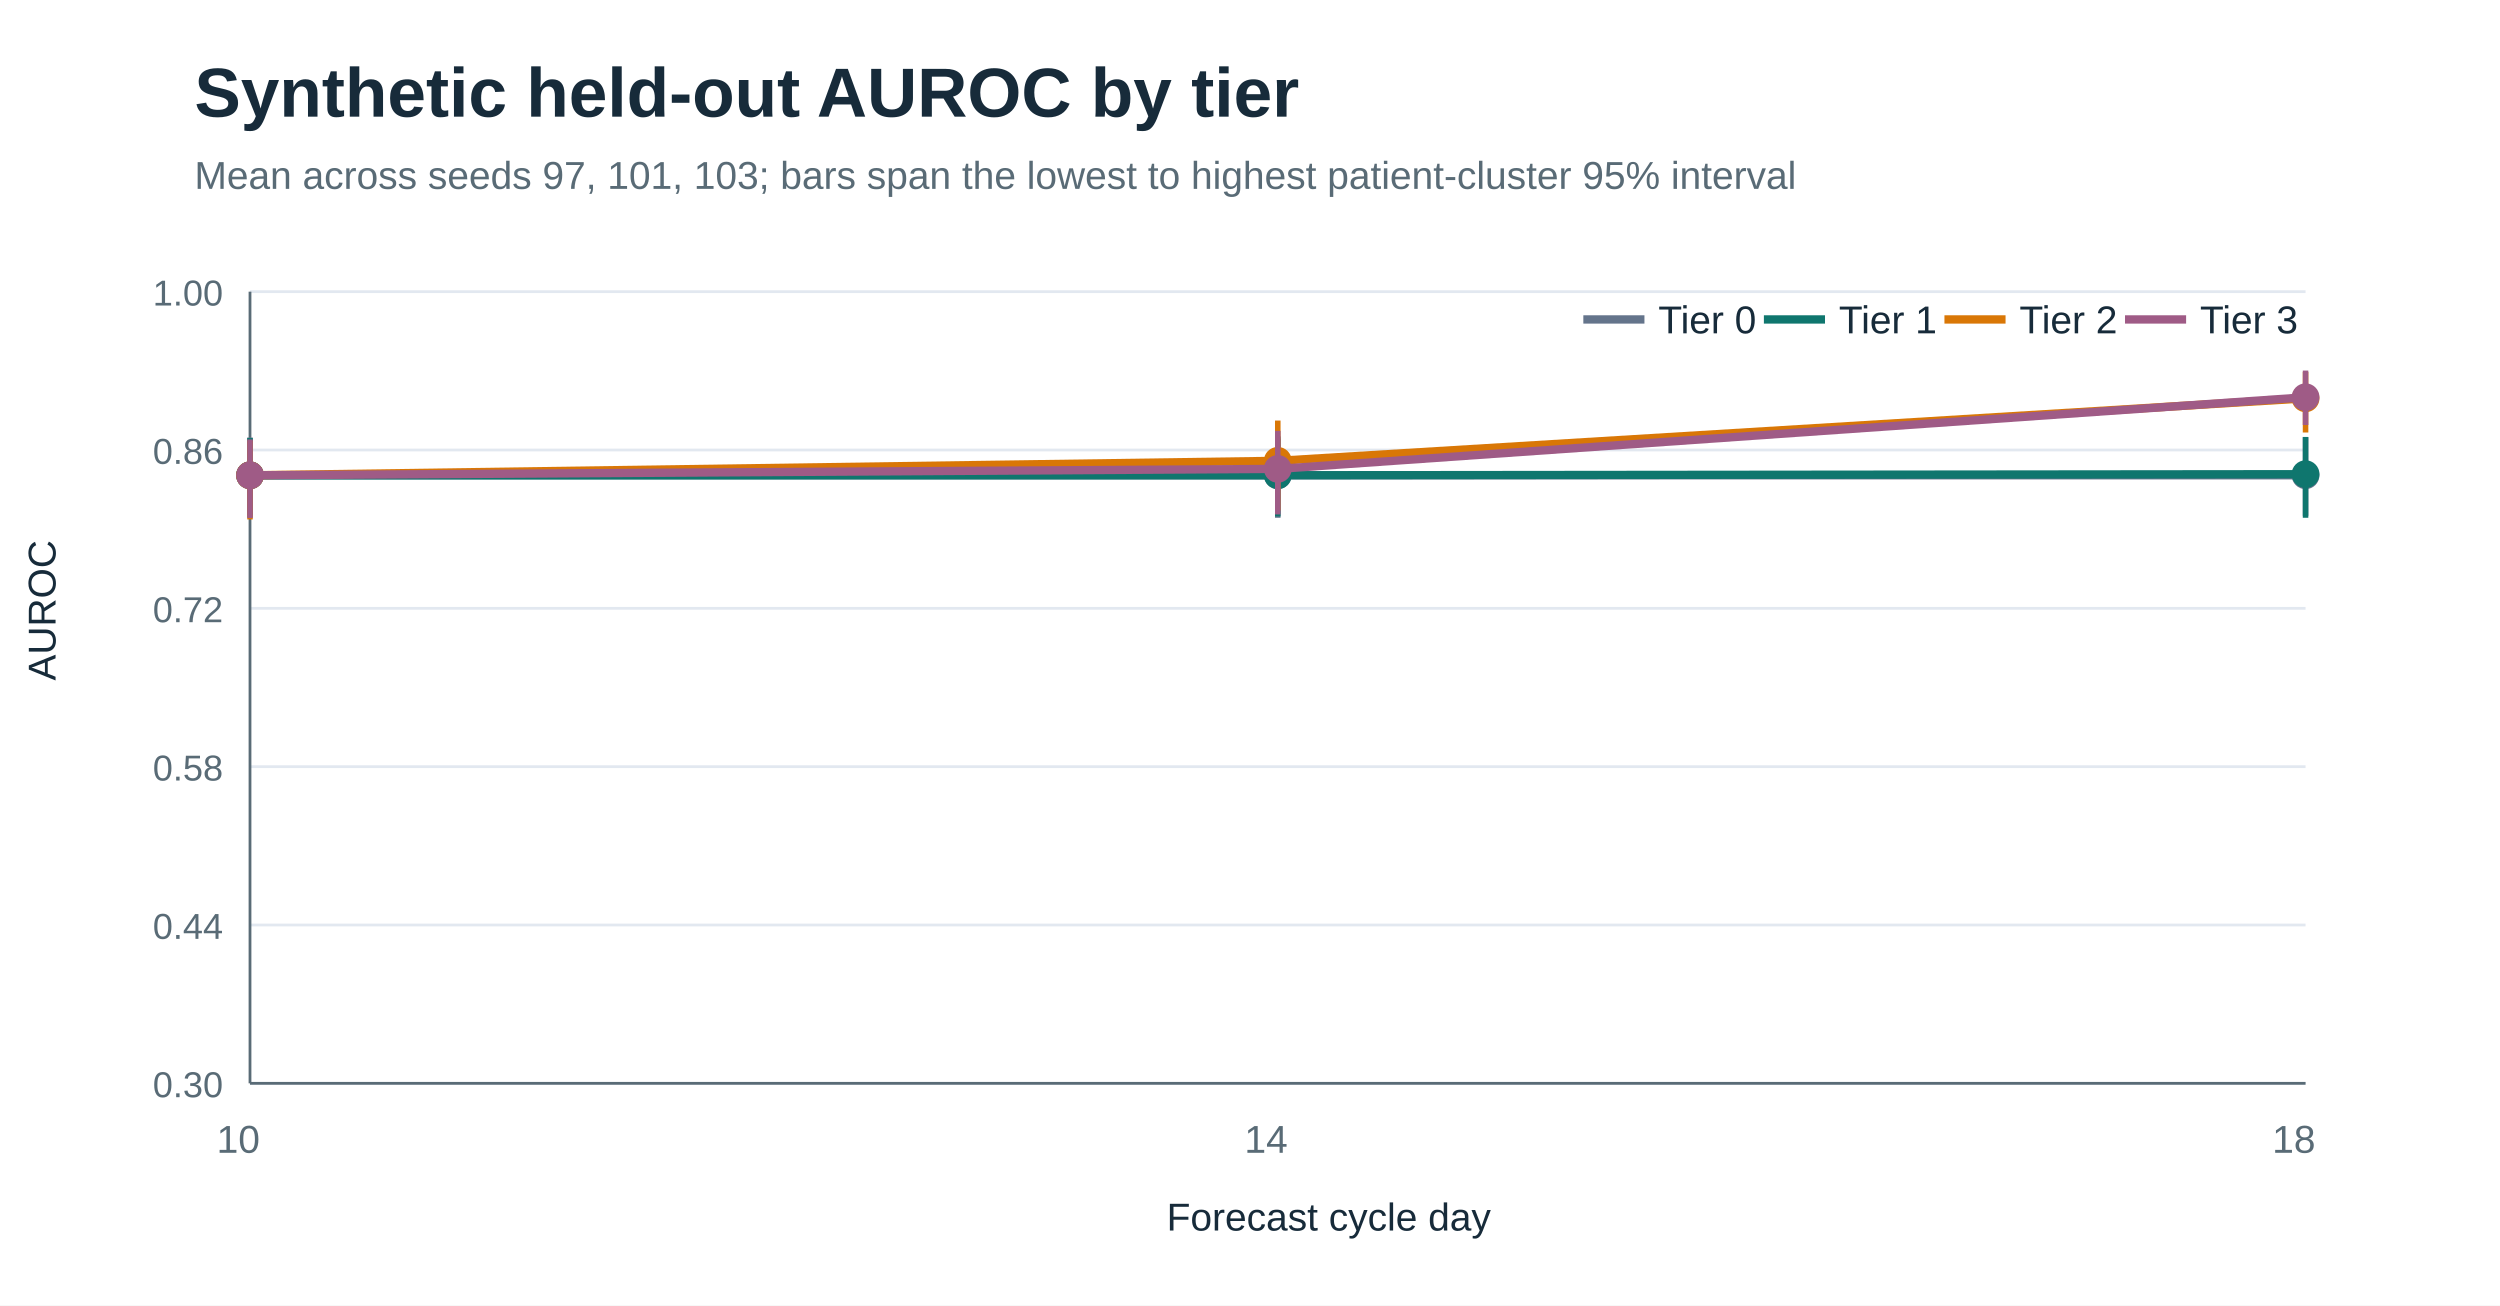
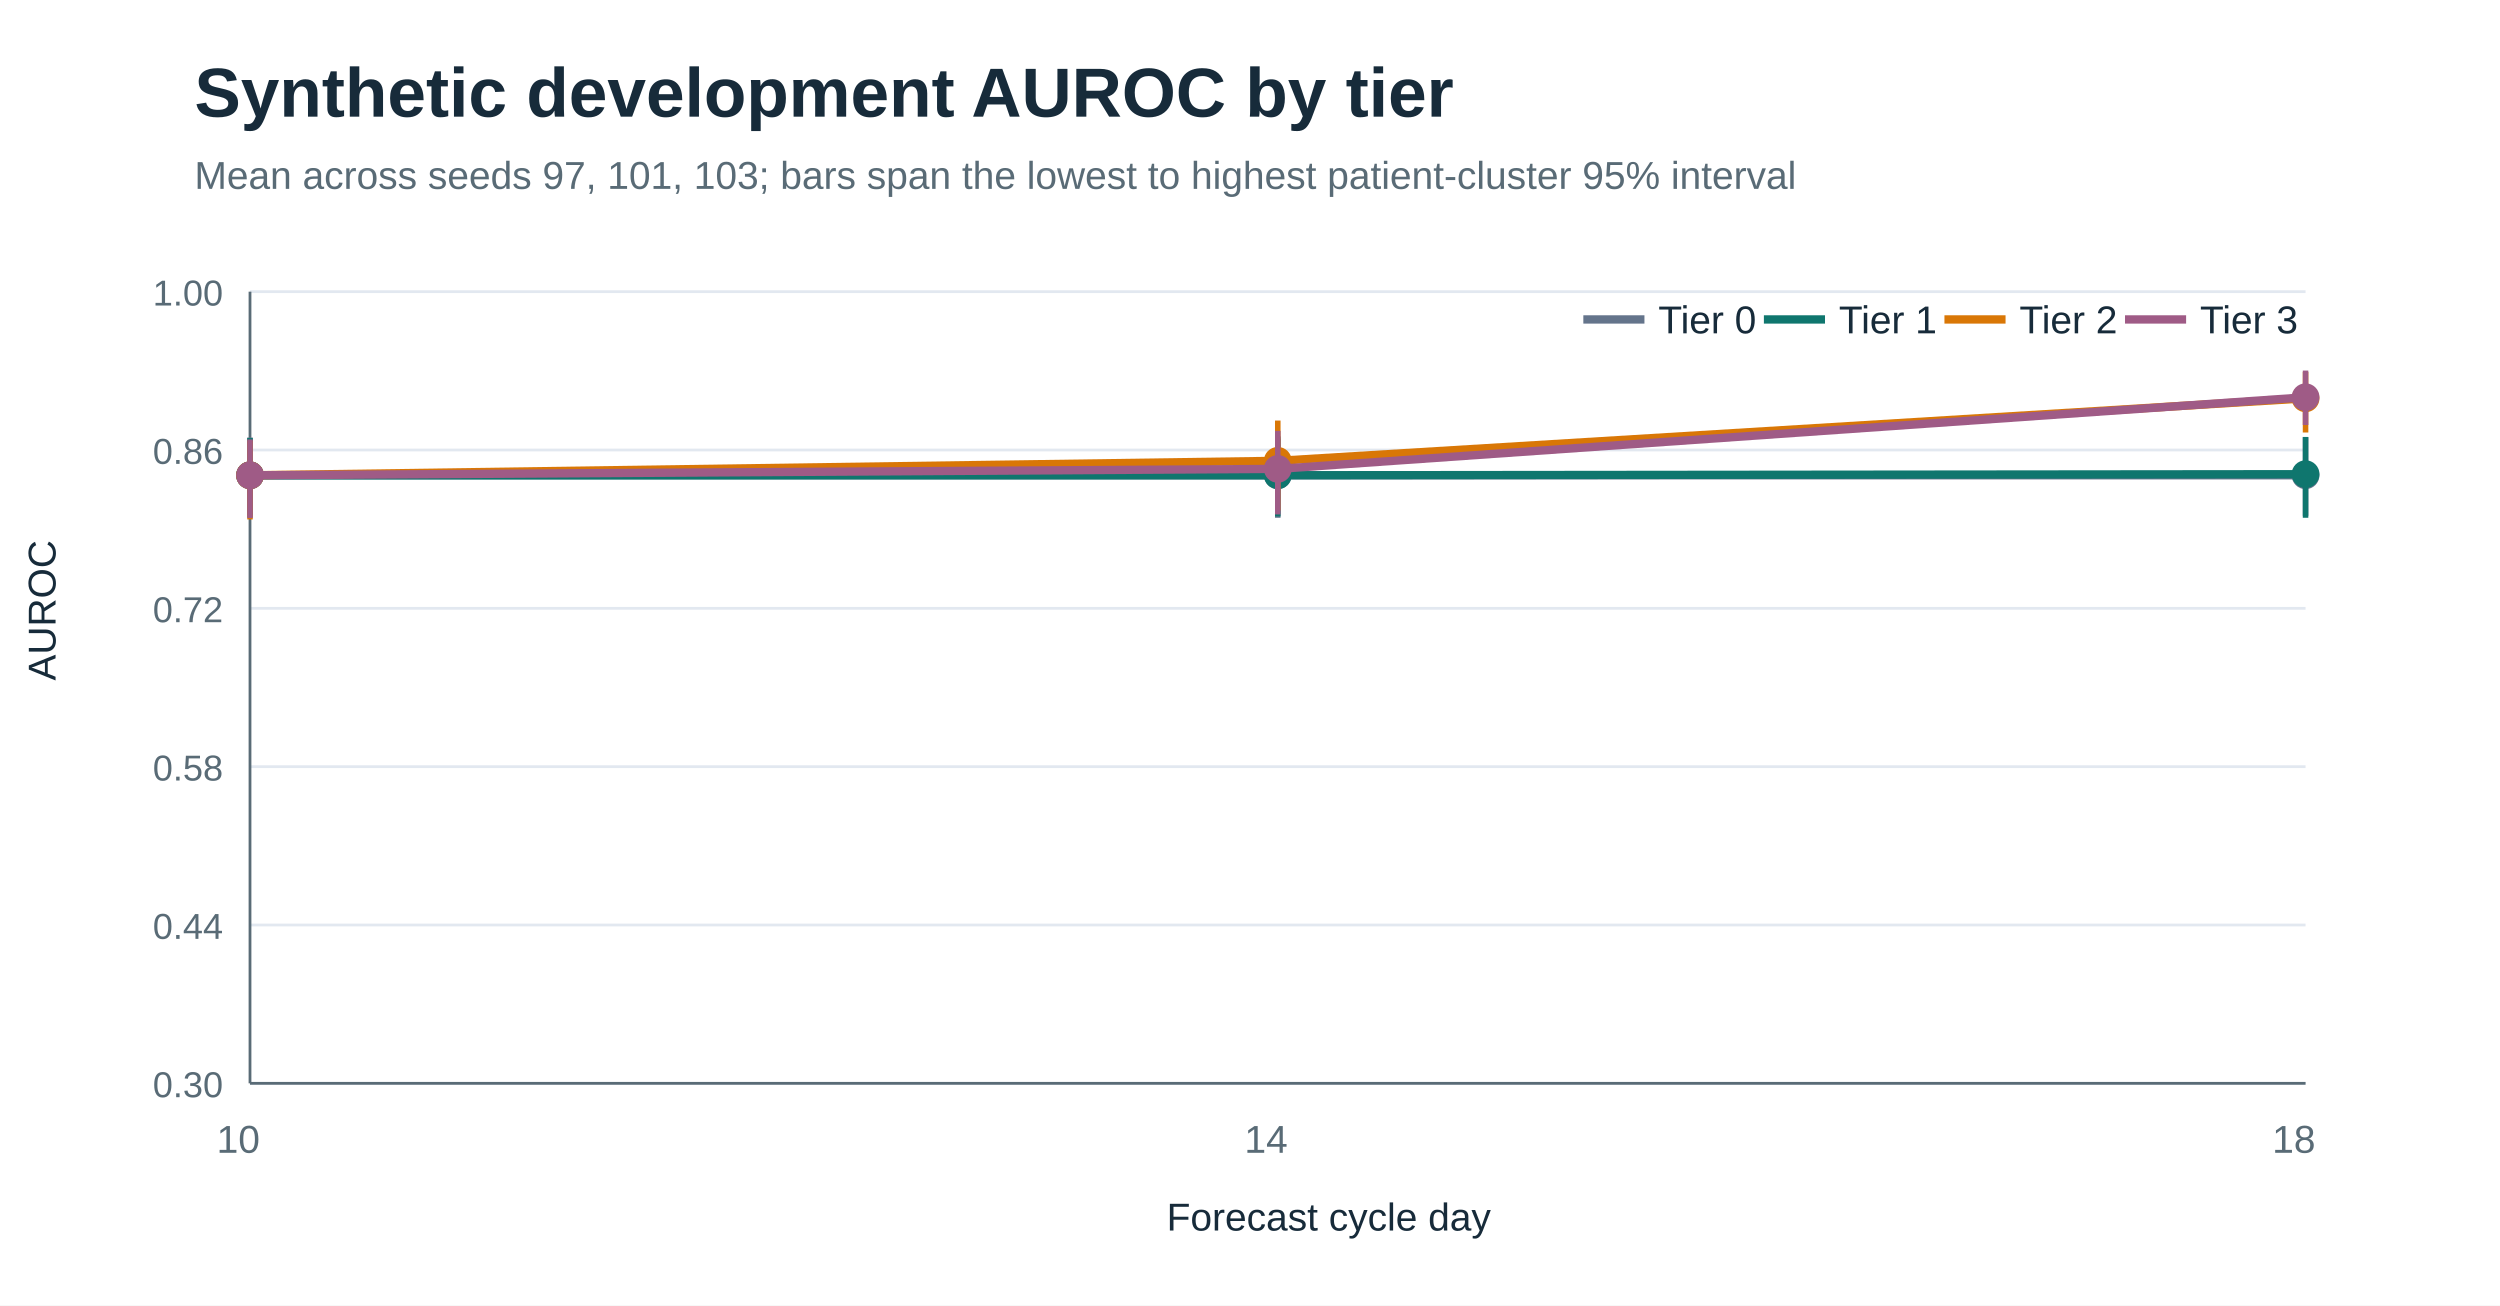
<svg xmlns="http://www.w3.org/2000/svg" width="900" height="470" viewBox="0 0 900 470">
  <rect width="900" height="470" fill="#ffffff" />
-   <text x="70" y="42" font-family="Arial" font-size="25" font-weight="700" fill="#172b3a">Synthetic held-out AUROC by tier</text>
+   <text x="70" y="42" font-family="Arial" font-size="25" font-weight="700" fill="#172b3a">Synthetic development AUROC by tier</text>
  <text x="70" y="68" font-family="Arial" font-size="14" fill="#596b76">Mean across seeds 97, 101, 103; bars span the lowest to highest patient-cluster 95% interval</text>
  <line x1="90" y1="390.0" x2="830" y2="390.0" stroke="#e2e8f0" />
  <text x="55" y="395.0" font-family="Arial" font-size="13" fill="#596b76">0.30</text>
  <line x1="90" y1="333.0" x2="830" y2="333.0" stroke="#e2e8f0" />
  <text x="55" y="338.0" font-family="Arial" font-size="13" fill="#596b76">0.44</text>
  <line x1="90" y1="276.0" x2="830" y2="276.0" stroke="#e2e8f0" />
  <text x="55" y="281.0" font-family="Arial" font-size="13" fill="#596b76">0.58</text>
  <line x1="90" y1="219.0" x2="830" y2="219.0" stroke="#e2e8f0" />
  <text x="55" y="224.0" font-family="Arial" font-size="13" fill="#596b76">0.72</text>
  <line x1="90" y1="162.0" x2="830" y2="162.0" stroke="#e2e8f0" />
  <text x="55" y="167.0" font-family="Arial" font-size="13" fill="#596b76">0.86</text>
  <line x1="90" y1="105.0" x2="830" y2="105.0" stroke="#e2e8f0" />
  <text x="55" y="110.0" font-family="Arial" font-size="13" fill="#596b76">1.00</text>
  <line x1="90" y1="105" x2="90" y2="390" stroke="#596b76" />
  <line x1="90" y1="390" x2="830" y2="390" stroke="#596b76" />
  <text x="20" y="245" transform="rotate(-90 20 245)" font-family="Arial" font-size="14" fill="#172b3a">AUROC</text>
  <text x="78.0" y="415" font-family="Arial" font-size="14" fill="#596b76">10</text>
  <text x="448.0" y="415" font-family="Arial" font-size="14" fill="#596b76">14</text>
  <text x="818.0" y="415" font-family="Arial" font-size="14" fill="#596b76">18</text>
  <text x="420" y="443" font-family="Arial" font-size="14" fill="#172b3a">Forecast cycle day</text>
  <line x1="90.0" y1="157.5" x2="90.0" y2="186.2" stroke="#64748b" stroke-width="2" />
  <circle cx="90.0" cy="171.1" r="5" fill="#64748b" />
  <line x1="460.0" y1="157.9" x2="460.0" y2="186.4" stroke="#64748b" stroke-width="2" />
  <circle cx="460.0" cy="171.1" r="5" fill="#64748b" />
  <line x1="830.0" y1="157.4" x2="830.0" y2="185.7" stroke="#64748b" stroke-width="2" />
  <circle cx="830.0" cy="171.1" r="5" fill="#64748b" />
  <polyline points="90.0,171.1 460.0,171.1 830.0,171.1" fill="none" stroke="#64748b" stroke-width="3" />
  <line x1="570" y1="115" x2="592" y2="115" stroke="#64748b" stroke-width="3" />
  <text x="597" y="120" font-family="Arial" font-size="14" fill="#172b3a">Tier 0</text>
  <line x1="90.0" y1="157.7" x2="90.0" y2="185.4" stroke="#0f766e" stroke-width="2" />
  <circle cx="90.0" cy="171.1" r="5" fill="#0f766e" />
  <line x1="460.0" y1="157.1" x2="460.0" y2="185.9" stroke="#0f766e" stroke-width="2" />
  <circle cx="460.0" cy="171.1" r="5" fill="#0f766e" />
  <line x1="830.0" y1="157.3" x2="830.0" y2="186.4" stroke="#0f766e" stroke-width="2" />
  <circle cx="830.0" cy="170.7" r="5" fill="#0f766e" />
  <polyline points="90.0,171.1 460.0,171.1 830.0,170.7" fill="none" stroke="#0f766e" stroke-width="3" />
  <line x1="635" y1="115" x2="657" y2="115" stroke="#0f766e" stroke-width="3" />
  <text x="662" y="120" font-family="Arial" font-size="14" fill="#172b3a">Tier 1</text>
  <line x1="90.0" y1="158.6" x2="90.0" y2="187.0" stroke="#d97706" stroke-width="2" />
  <circle cx="90.0" cy="171.1" r="5" fill="#d97706" />
  <line x1="460.0" y1="151.4" x2="460.0" y2="183.8" stroke="#d97706" stroke-width="2" />
  <circle cx="460.0" cy="165.9" r="5" fill="#d97706" />
  <line x1="830.0" y1="133.9" x2="830.0" y2="155.7" stroke="#d97706" stroke-width="2" />
  <circle cx="830.0" cy="143.4" r="5" fill="#d97706" />
  <polyline points="90.0,171.1 460.0,165.9 830.0,143.4" fill="none" stroke="#d97706" stroke-width="3" />
  <line x1="700" y1="115" x2="722" y2="115" stroke="#d97706" stroke-width="3" />
  <text x="727" y="120" font-family="Arial" font-size="14" fill="#172b3a">Tier 2</text>
  <line x1="90.0" y1="158.2" x2="90.0" y2="186.5" stroke="#9f5b86" stroke-width="2" />
  <circle cx="90.0" cy="171.1" r="5" fill="#9f5b86" />
  <line x1="460.0" y1="155.1" x2="460.0" y2="185.2" stroke="#9f5b86" stroke-width="2" />
  <circle cx="460.0" cy="168.8" r="5" fill="#9f5b86" />
  <line x1="830.0" y1="133.4" x2="830.0" y2="153.0" stroke="#9f5b86" stroke-width="2" />
  <circle cx="830.0" cy="143.0" r="5" fill="#9f5b86" />
  <polyline points="90.0,171.1 460.0,168.8 830.0,143.0" fill="none" stroke="#9f5b86" stroke-width="3" />
  <line x1="765" y1="115" x2="787" y2="115" stroke="#9f5b86" stroke-width="3" />
  <text x="792" y="120" font-family="Arial" font-size="14" fill="#172b3a">Tier 3</text>
</svg>
